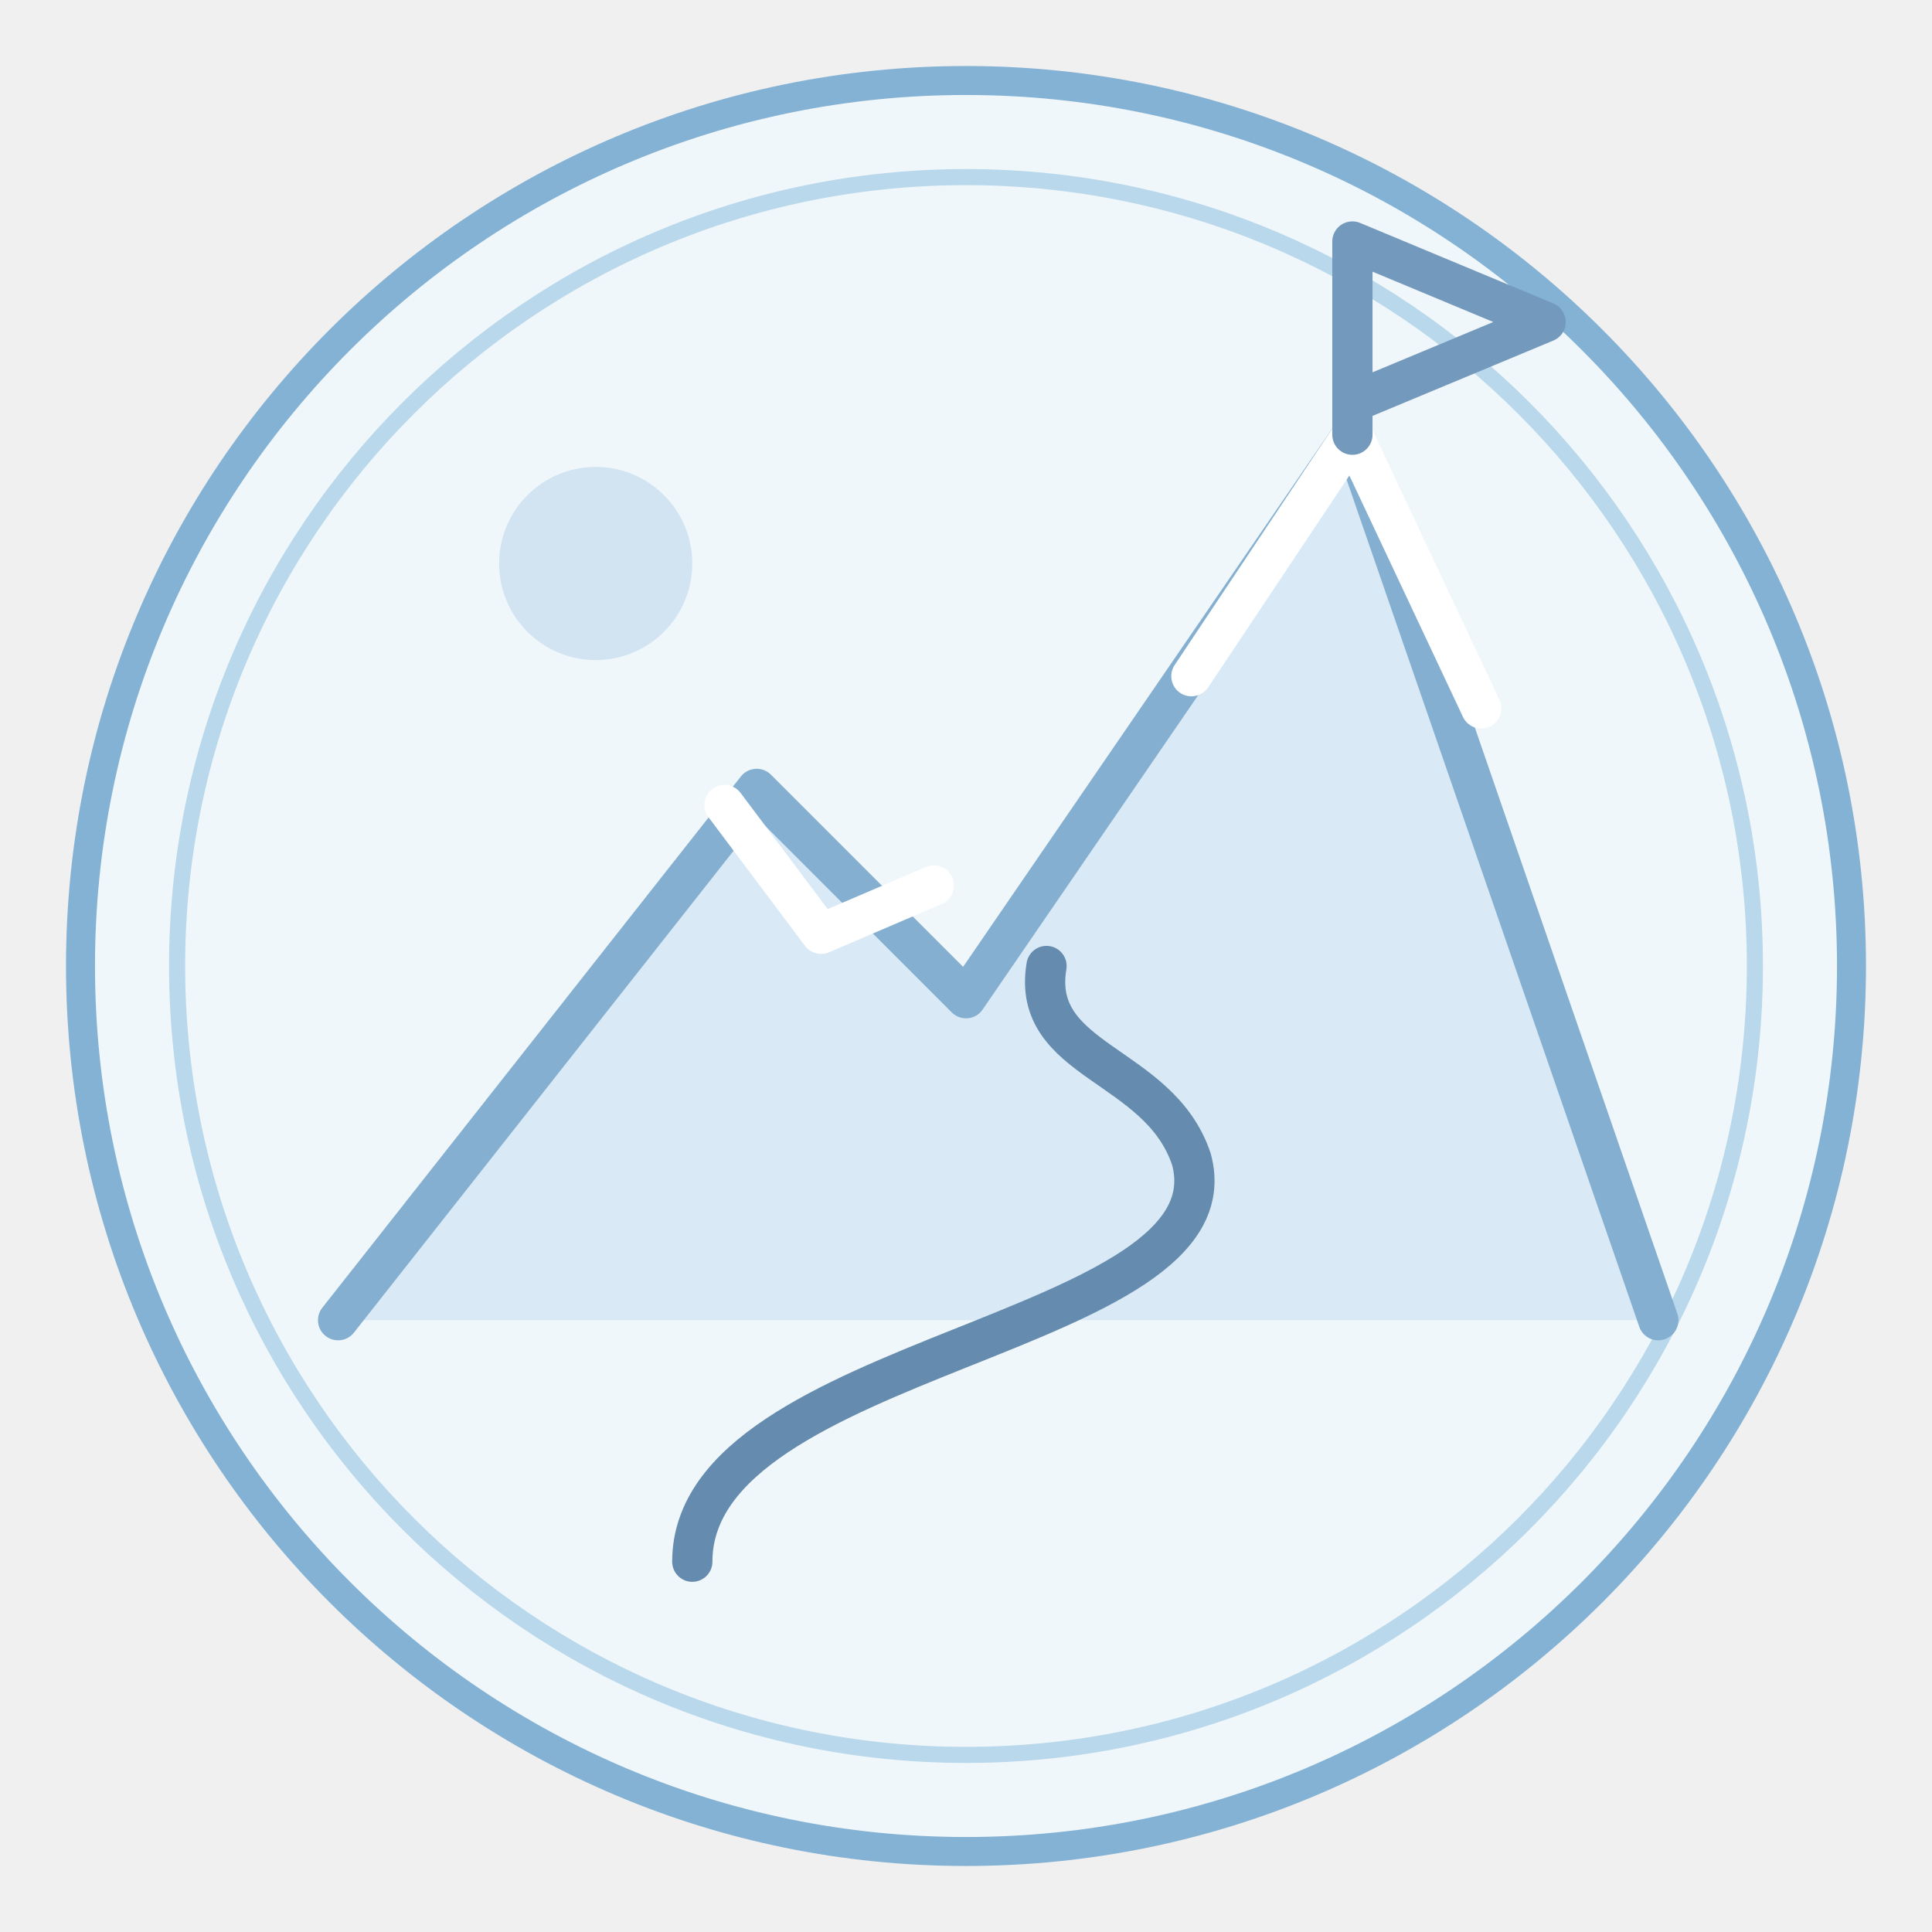
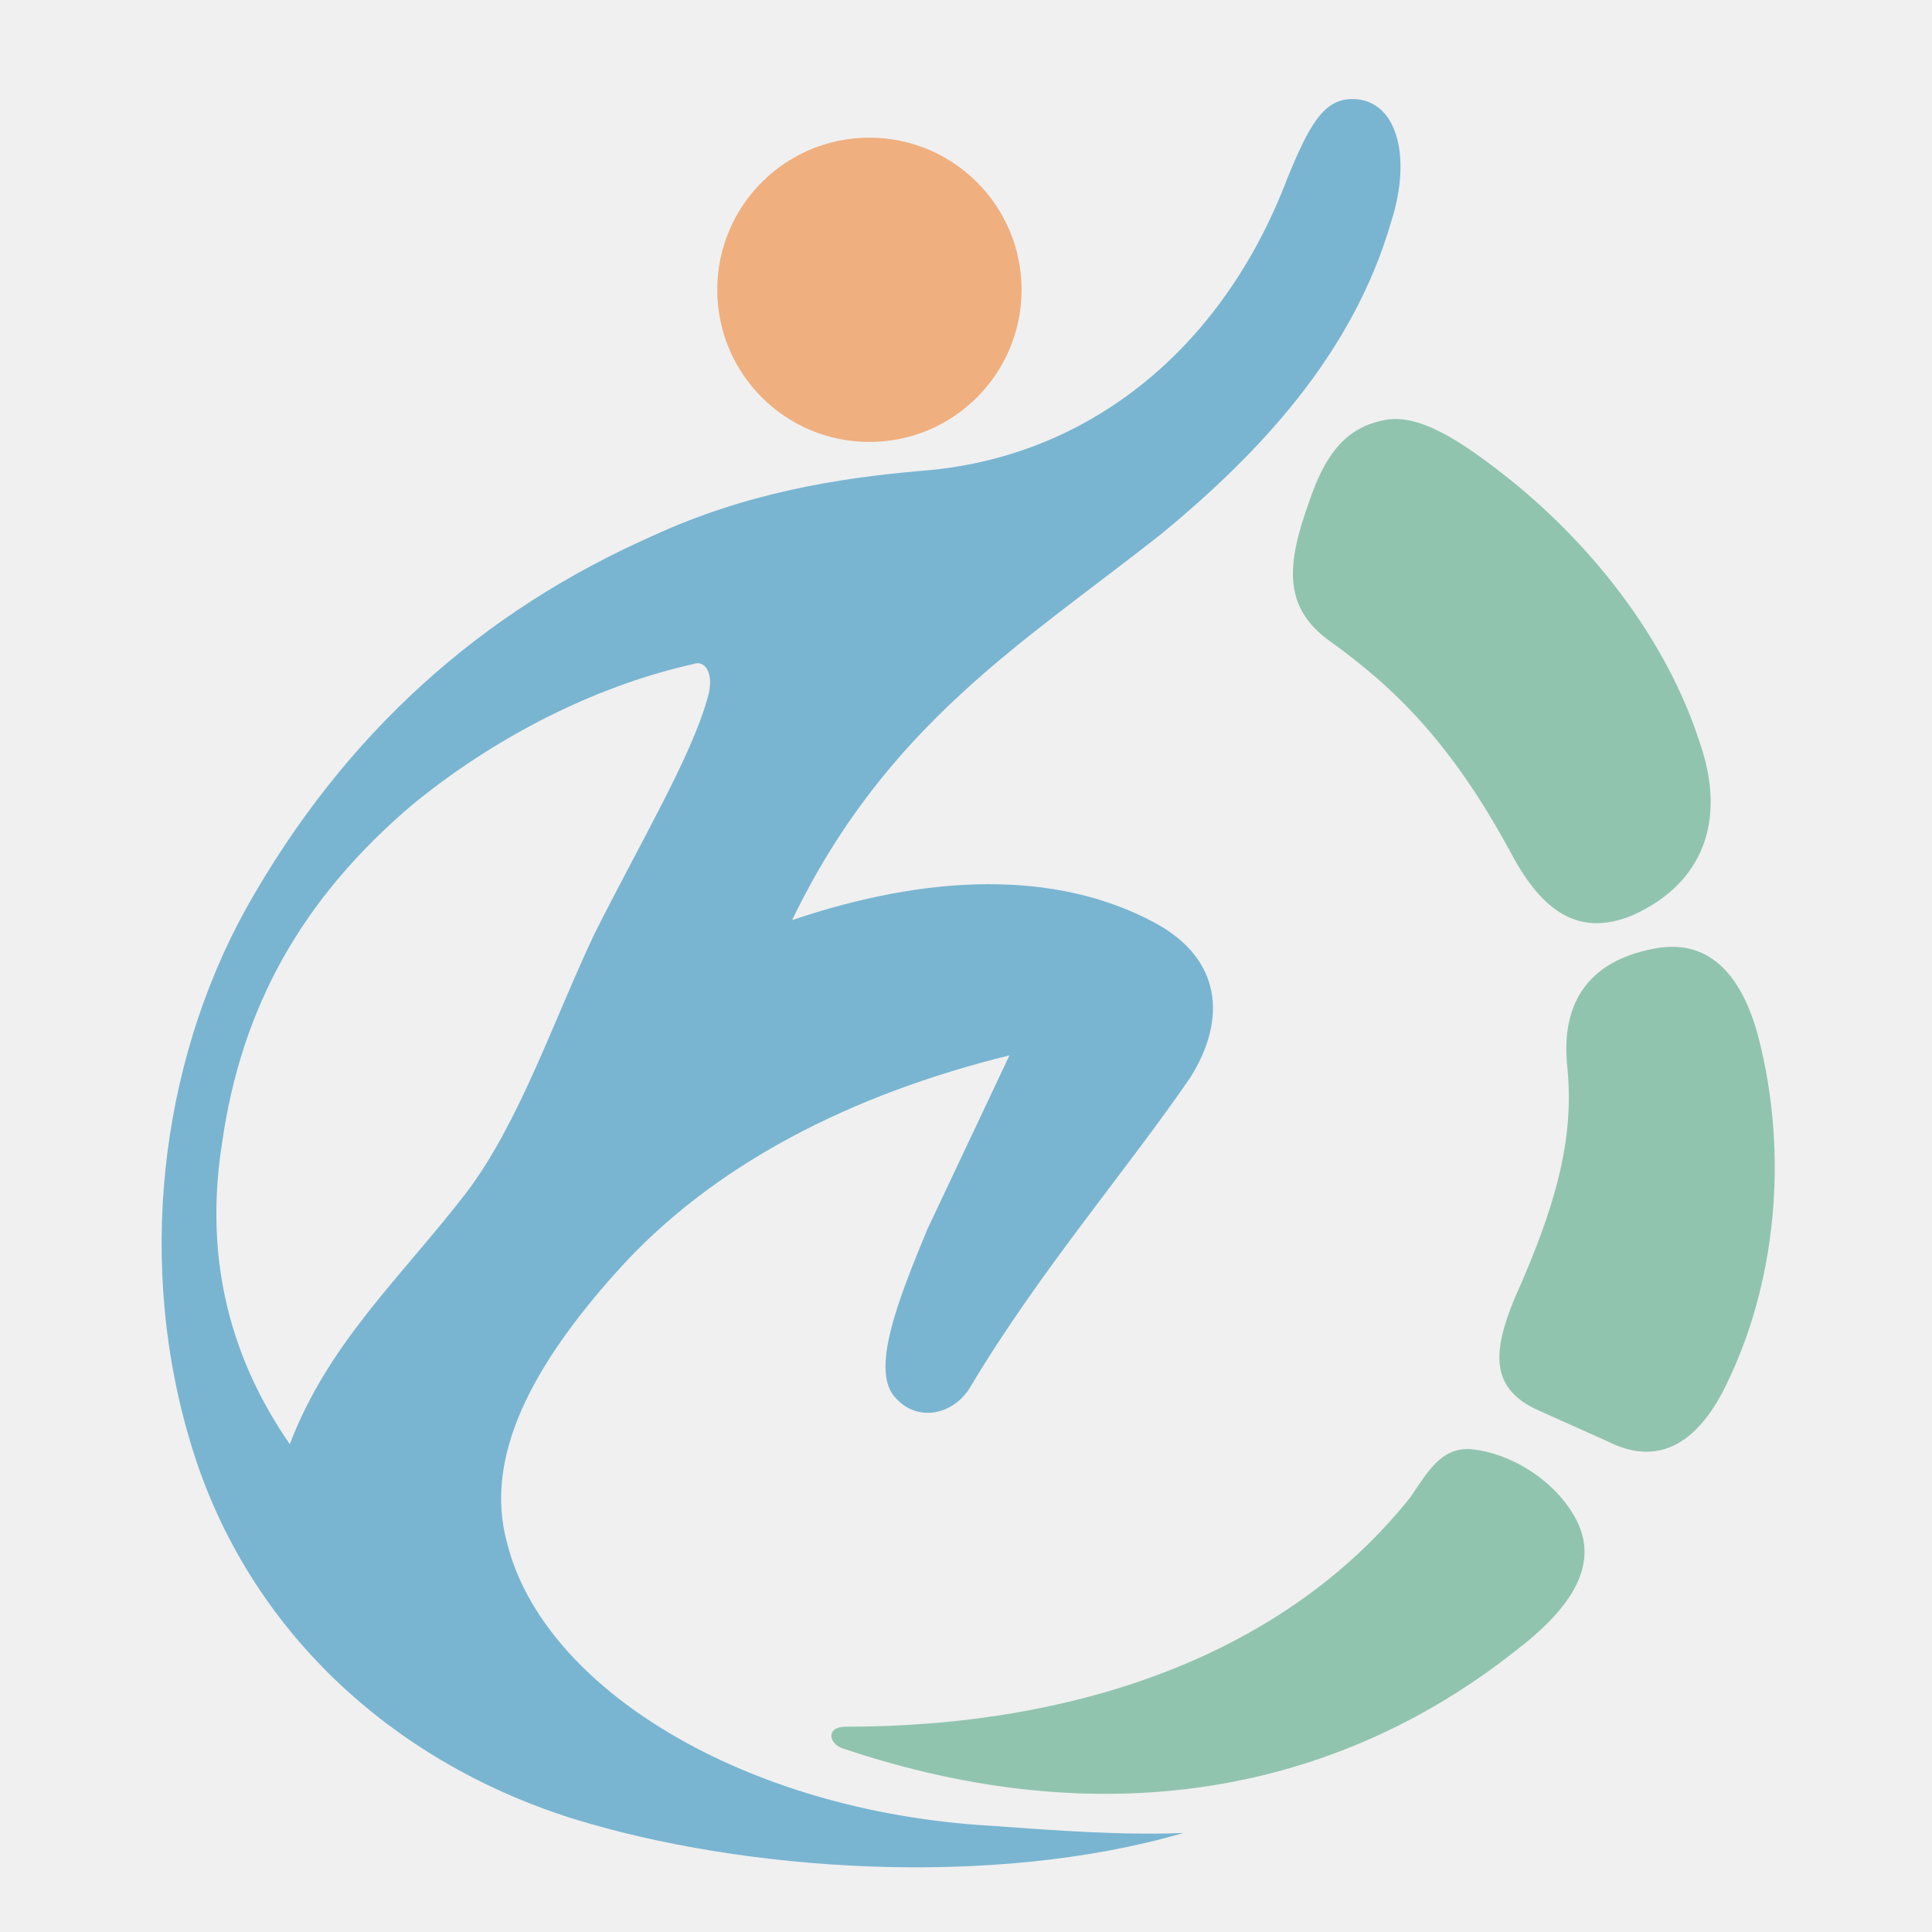
- <svg xmlns="http://www.w3.org/2000/svg" viewBox="0 0 120 120" fill="none">
-   <circle cx="60" cy="60" r="55" fill="#f0f7fb" stroke="#84b2d4" stroke-width="1.8" />
-   <circle cx="60" cy="60" r="49" stroke="#bad8eb" stroke-width="1" />
-   <g stroke="#739abc" stroke-width="2.5" stroke-linecap="round" stroke-linejoin="round">
-     <path d="m21 82 26-33 13 13 24-35 19 55" fill="#d9e9f5" stroke="#84afd0" />
-     <path d="m45 50 6 8 7-3m16-13 10-15 8 17" stroke="#fff" />
-     <path d="M84 27V15m0 0 12 5-12 5" />
-     <path d="M43 97c0-13 34-14 31-25-2-6-10-6-9-12" stroke="#658cae" />
-     <circle cx="37" cy="35" r="6" fill="#d2e4f2" stroke="none" />
-   </g>
+ <svg xmlns="http://www.w3.org/2000/svg" viewBox="240 210 800 800" fill="none">
+   <circle cx="600" cy="330" r="63" fill="#efaf7f" />
+   <path fill="#79b5d1" fill-rule="evenodd" d="M800 251C818 251 825 274 816 302C800 357 761 398 721 431C664 476 607 510 568 591C624 572 677 570 718 592C746 607 748 632 733 656C707 694 670 737 642 784C635 796 620 799 611 789C600 778 612 748 624 719L658 647C593 663 535 692 495 737C461 775 440 813 450 849C465 909 548 960 650 966C678 968 704 970 730 969C651 992 548 985 477 963C401 939 343 884 320 811C296 735 306 651 342 586C383 513 440 463 510 432C549 414 587 408 621 405C690 400 746 355 773 284C782 262 788 251 800 251ZM527 485C491 493 449 512 411 543C365 582 340 627 332 683C325 727 333 769 360 808C376 766 406 739 433 704C455 675 469 633 486 597C505 559 526 524 533 499C536 489 532 483 527 485Z" />
+   <path fill="#91c4af" d="M813 384C827 381 844 392 862 406C898 434 930 474 944 518C955 550 945 576 916 589C892 599 877 585 865 562C841 518 818 495 790 475C771 461 773 443 782 418C789 397 798 387 813 384Z" />
+   <path fill="#91c4af" d="M924 603C947 598 961 613 968 639C981 689 975 742 955 783C944 806 928 818 906 807L877 794C857 785 858 770 867 748C884 710 892 682 889 652C886 624 899 608 924 603Z" />
+   <path fill="#91c4af" d="M848 810C864 811 883 822 892 838C904 859 888 878 867 894C792 953 696 970 589 934C583 932 582 925 590 925C688 925 773 894 824 830C832 818 837 810 848 810Z" />
</svg>
